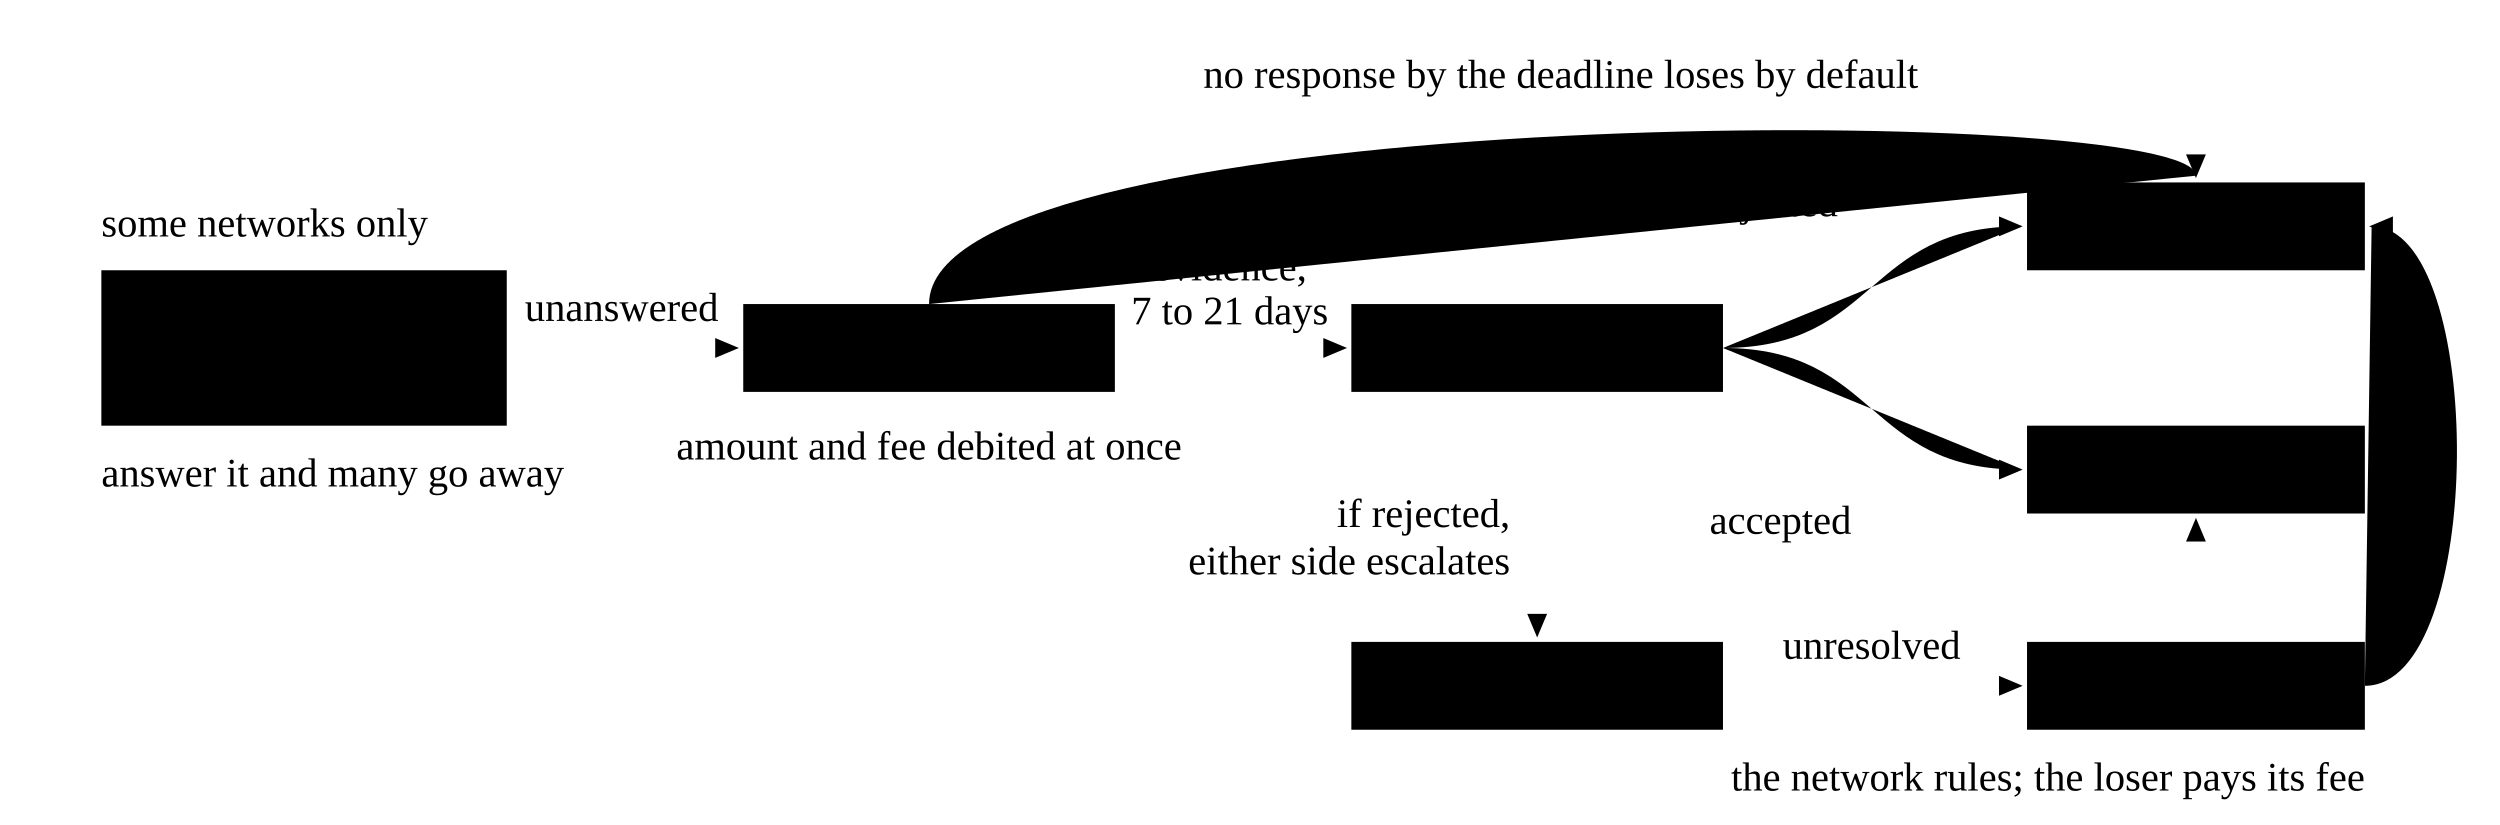
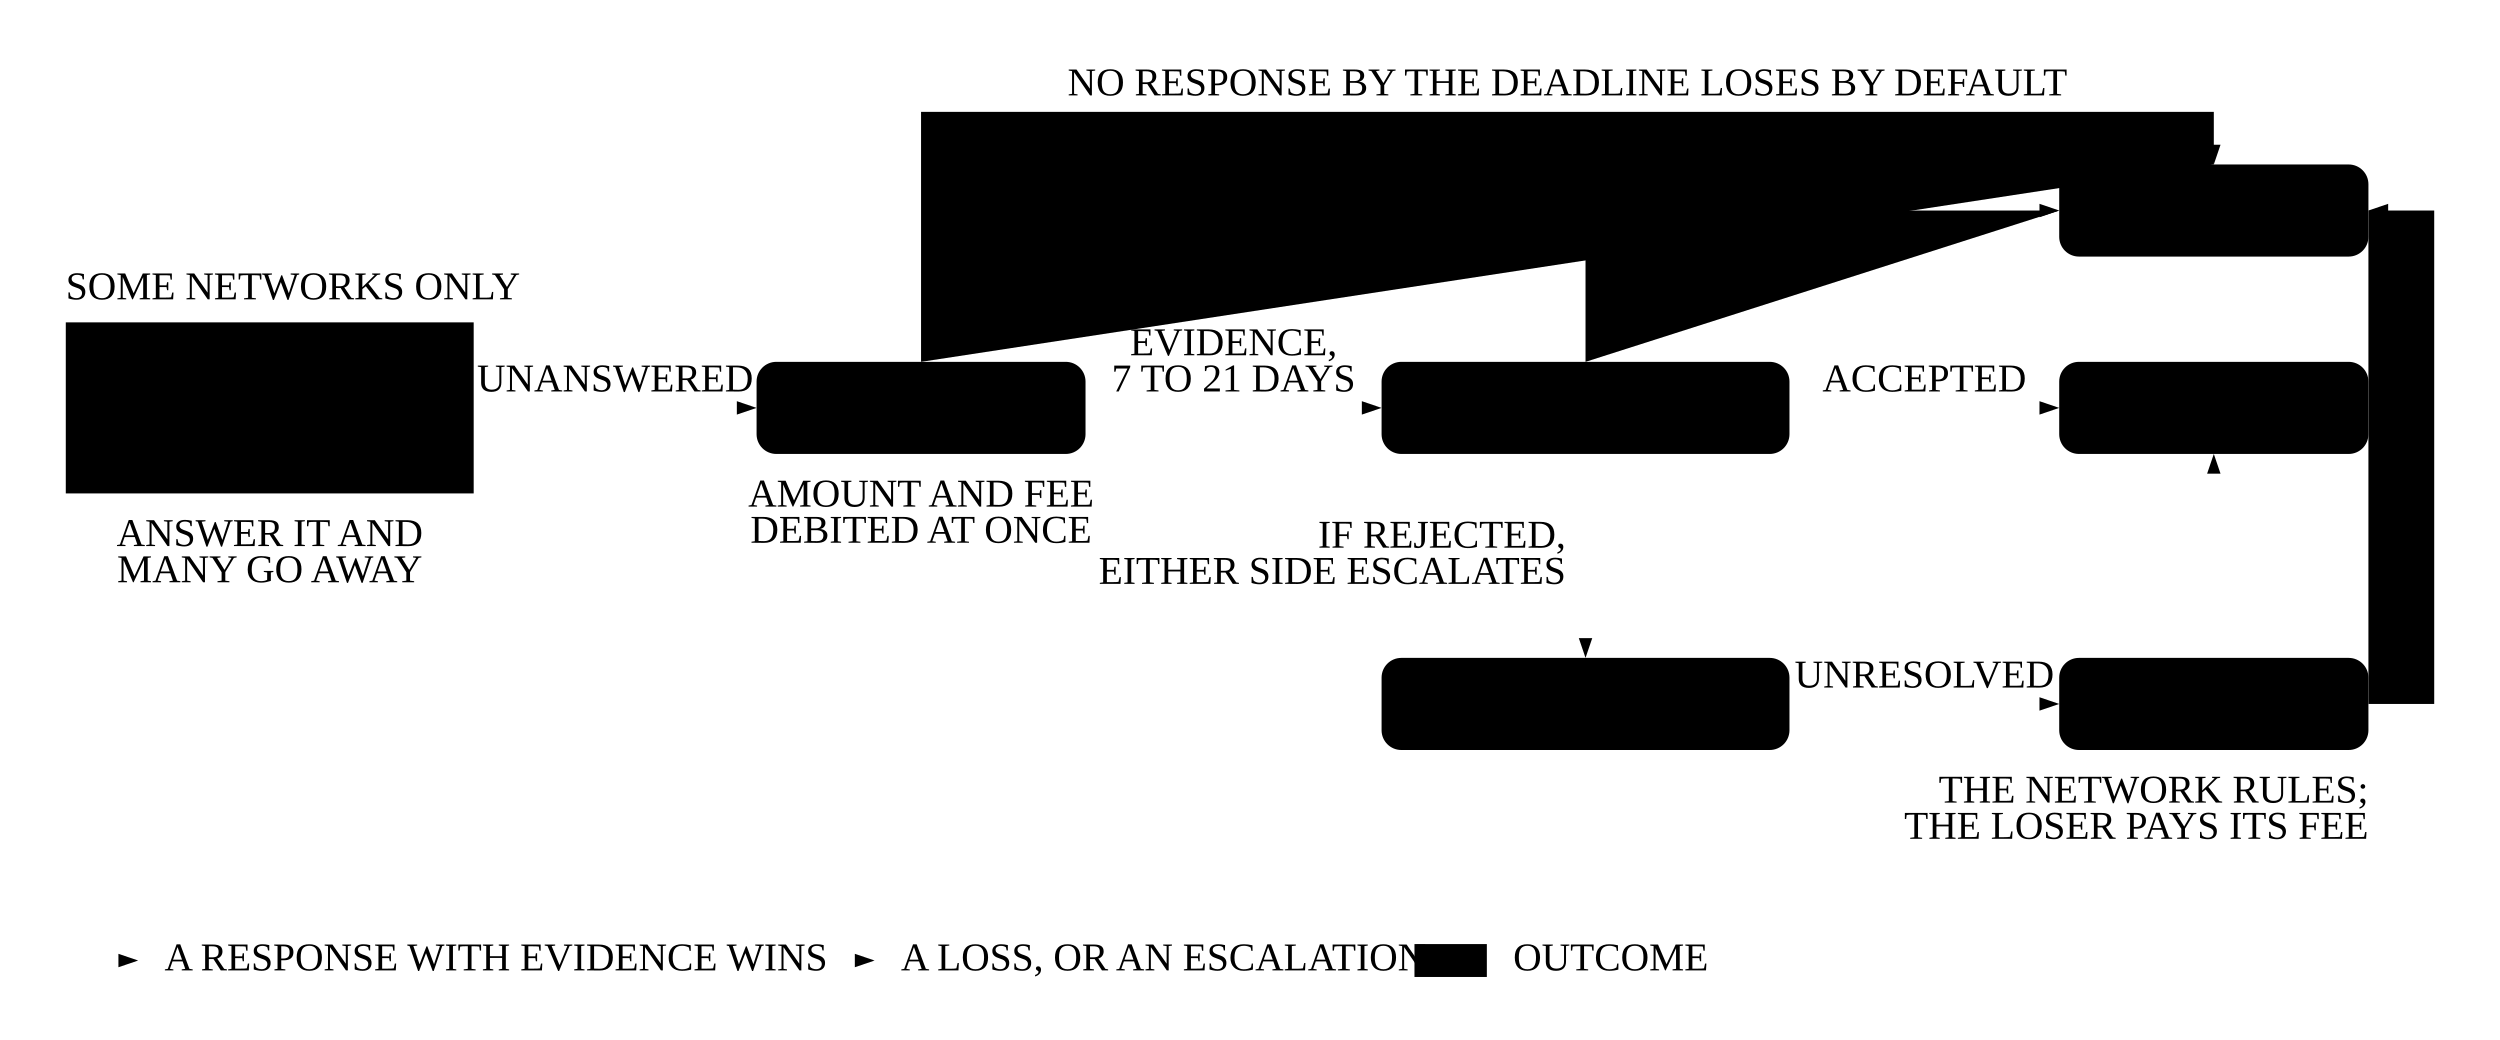
- <svg xmlns="http://www.w3.org/2000/svg" viewBox="0 0 740 244">
+ <svg xmlns="http://www.w3.org/2000/svg" class="dwg" viewBox="0 0 760 316">
  <defs>
-     <marker id="dsp-ah" viewBox="0 0 10 10" refX="9" refY="5" markerWidth="7" markerHeight="7" markerUnits="userSpaceOnUse" orient="auto-start-reverse">
-       <path class="ah" d="M0,0.8L10,5L0,9.2Z" />
+     <marker id="dsp-ah" viewBox="0 0 10 10" refX="10" refY="5" markerWidth="6" markerHeight="6" markerUnits="userSpaceOnUse" orient="auto-start-reverse">
+       <path class="ah ink" d="M0,1.6L10,5L0,8.4Z" />
    </marker>
-     <marker id="dsp-ah-ink" viewBox="0 0 10 10" refX="9" refY="5" markerWidth="7" markerHeight="7" markerUnits="userSpaceOnUse" orient="auto-start-reverse">
-       <path class="ah ink" d="M0,0.8L10,5L0,9.2Z" />
+     <marker id="dsp-ah-hl" viewBox="0 0 10 10" refX="10" refY="5" markerWidth="6" markerHeight="6" markerUnits="userSpaceOnUse" orient="auto-start-reverse">
+       <path class="ah hl" d="M0,1.6L10,5L0,8.4Z" />
    </marker>
-     <marker id="dsp-ah-hl" viewBox="0 0 10 10" refX="9" refY="5" markerWidth="7" markerHeight="7" markerUnits="userSpaceOnUse" orient="auto-start-reverse">
-       <path class="ah hl" d="M0,0.8L10,5L0,9.2Z" />
-     </marker>
+     <pattern id="dsp-hatch" width="5" height="5" patternUnits="userSpaceOnUse" patternTransform="rotate(45)">
+       <path class="hatch-ln" d="M0,0V5" />
+     </pattern>
  </defs>
-   <rect class="zone" x="30" y="80" width="120" height="46" />
-   <text class="cap" x="30" y="70">some networks only</text>
-   <text class="n" x="30" y="144">answer it and many go away</text>
-   <path class="ln dash" d="M275,90C275,30 650,30 650,52" marker-end="url(#dsp-ah)" />
-   <text class="n" x="462" y="26" text-anchor="middle">no response by the deadline loses by default</text>
-   <path class="ln ink" d="M140,103H218" marker-end="url(#dsp-ah-ink)" />
-   <text class="n" x="184" y="95" text-anchor="middle">unanswered</text>
-   <path class="ln hl" d="M330,103H398" marker-end="url(#dsp-ah-hl)" />
-   <text class="n hl" x="364" y="83" text-anchor="middle">evidence,</text>
-   <text class="n hl" x="364" y="96" text-anchor="middle">7 to 21 days</text>
-   <text class="n" x="275" y="136" text-anchor="middle">amount and fee debited at once</text>
-   <path class="ln hl" d="M510,103C556,103 552,139 598,139" marker-end="url(#dsp-ah-hl)" />
-   <text class="n hl" x="548" y="158" text-anchor="end">accepted</text>
-   <path class="ln dash" d="M510,103C556,103 552,67 598,67" marker-end="url(#dsp-ah)" />
-   <text class="n" x="544" y="64" text-anchor="end">rejected</text>
-   <path class="ln dash" d="M455,116V188" marker-end="url(#dsp-ah)" />
-   <text class="n" x="447" y="156" text-anchor="end">if rejected,</text>
-   <text class="n" x="447" y="170" text-anchor="end">either side escalates</text>
-   <path class="ln dash" d="M510,203H598" marker-end="url(#dsp-ah)" />
-   <text class="n" x="554" y="195" text-anchor="middle">unresolved</text>
-   <path class="ln" d="M650,190V154" marker-end="url(#dsp-ah)" />
-   <path class="ln" d="M700,203C736,203 736,67 702,67" marker-end="url(#dsp-ah)" />
-   <text class="n" x="700" y="234" text-anchor="end">the network rules; the loser pays its fee</text>
-   <rect class="cell" x="40" y="90" width="100" height="26" />
-   <text class="t" x="90" y="103" text-anchor="middle" dominant-baseline="central">inquiry</text>
-   <rect class="cell" x="220" y="90" width="110" height="26" />
-   <text class="t" x="275" y="103" text-anchor="middle" dominant-baseline="central">dispute</text>
-   <rect class="cell" x="400" y="90" width="110" height="26" />
-   <text class="t" x="455" y="103" text-anchor="middle" dominant-baseline="central">response</text>
-   <rect class="cell ghost end" x="600" y="54" width="100" height="26" />
-   <text class="t dim" x="650" y="67" text-anchor="middle" dominant-baseline="central">lost</text>
-   <rect class="cell hl end" x="600" y="126" width="100" height="26" />
-   <text class="t hl" x="650" y="139" text-anchor="middle" dominant-baseline="central">won</text>
-   <rect class="cell" x="400" y="190" width="110" height="26" />
-   <text class="t" x="455" y="203" text-anchor="middle" dominant-baseline="central">pre-arbitration</text>
-   <rect class="cell" x="600" y="190" width="100" height="26" />
-   <text class="t" x="650" y="203" text-anchor="middle" dominant-baseline="central">arbitration</text>
+   <rect class="obj fill-2" x="32" y="110" width="100" height="28" rx="6" />
+   <text class="sl ink" x="82" y="127" text-anchor="middle">INQUIRY</text>
+   <rect class="phantom" x="20" y="98" width="124" height="52" />
+   <text class="lt" x="20" y="91">SOME NETWORKS ONLY</text>
+   <text class="sl" x="82" y="166" text-anchor="middle">ANSWER IT AND</text>
+   <text class="sl" x="82" y="177" text-anchor="middle">MANY GO AWAY</text>
+   <rect class="obj fill-2" x="230" y="110" width="100" height="28" rx="6" />
+   <text class="sl ink" x="280" y="127" text-anchor="middle">DISPUTE</text>
+   <text class="sl" x="280" y="154" text-anchor="middle">AMOUNT AND FEE</text>
+   <text class="sl" x="280" y="165" text-anchor="middle">DEBITED AT ONCE</text>
+   <rect class="obj fill-2" x="420" y="110" width="124" height="28" rx="6" />
+   <text class="sl ink" x="482" y="127" text-anchor="middle">RESPONSE</text>
+   <rect class="obj fill-2" x="420" y="200" width="124" height="28" rx="6" />
+   <text class="sl ink" x="482" y="217" text-anchor="middle">PRE-ARBITRATION</text>
+   <rect class="obj fill-1" x="626" y="50" width="94" height="28" rx="6" />
+   <rect class="obj" x="629" y="53" width="88" height="22" rx="4" />
+   <text class="sl ink" x="673" y="67" text-anchor="middle">LOST</text>
+   <rect class="obj hl" x="626" y="110" width="94" height="28" rx="6" />
+   <rect class="obj hl" x="629" y="113" width="88" height="22" rx="4" />
+   <text class="sl ink hl" x="673" y="127" text-anchor="middle">WON</text>
+   <rect class="obj fill-2" x="626" y="200" width="94" height="28" rx="6" />
+   <text class="sl ink" x="673" y="217" text-anchor="middle">ARBITRATION</text>
+   <text class="sl" x="720" y="244" text-anchor="end">THE NETWORK RULES;</text>
+   <text class="sl" x="720" y="255" text-anchor="end">THE LOSER PAYS ITS FEE</text>
+   <path class="flow" d="M132,124L230,124" marker-end="url(#dsp-ah)" />
+   <text class="sl ko" x="187" y="119" text-anchor="middle">UNANSWERED</text>
+   <path class="flow hl" d="M330,124L420,124" marker-end="url(#dsp-ah-hl)" />
+   <text class="sl hl ko" x="375" y="108" text-anchor="middle">EVIDENCE,</text>
+   <text class="sl hl ko" x="375" y="119" text-anchor="middle">7 TO 21 DAYS</text>
+   <path class="flow hl" d="M544,124L626,124" marker-end="url(#dsp-ah-hl)" />
+   <text class="sl hl ko" x="585" y="119" text-anchor="middle">ACCEPTED</text>
+   <path class="flow alt" d="M482,110L482,64L626,64" marker-end="url(#dsp-ah)" />
+   <text class="sl ko" x="488" y="90">REJECTED</text>
+   <path class="flow alt" d="M280,110L280,34L673,34L673,50" marker-end="url(#dsp-ah)" />
+   <text class="sl ko" x="476.5" y="29" text-anchor="middle">NO RESPONSE BY THE DEADLINE LOSES BY DEFAULT</text>
+   <path class="flow alt" d="M482,138L482,200" marker-end="url(#dsp-ah)" />
+   <text class="sl ko" x="476" y="166.5" text-anchor="end">IF REJECTED,</text>
+   <text class="sl ko" x="476" y="177.5" text-anchor="end">EITHER SIDE ESCALATES</text>
+   <path class="flow alt" d="M544,214L626,214" marker-end="url(#dsp-ah)" />
+   <text class="sl ko" x="585" y="209" text-anchor="middle">UNRESOLVED</text>
+   <path class="flow" d="M673,200L673,138" marker-end="url(#dsp-ah)" />
+   <path class="flow" d="M720,214L740,214L740,64L720,64" marker-end="url(#dsp-ah)" />
+   <path class="flow hl" d="M20,292L42,292" marker-end="url(#dsp-ah-hl)" />
+   <text class="sl" x="50" y="295">A RESPONSE WITH EVIDENCE WINS</text>
+   <path class="flow alt" d="M243.87,292L265.87,292" marker-end="url(#dsp-ah)" />
+   <text class="sl" x="273.87" y="295">A LOSS, OR AN ESCALATION</text>
+   <rect class="obj fill-2" x="430" y="287" width="22" height="10" />
+   <rect class="obj" x="433" y="290" width="16" height="4" />
+   <text class="sl" x="460" y="295">OUTCOME</text>
</svg>
